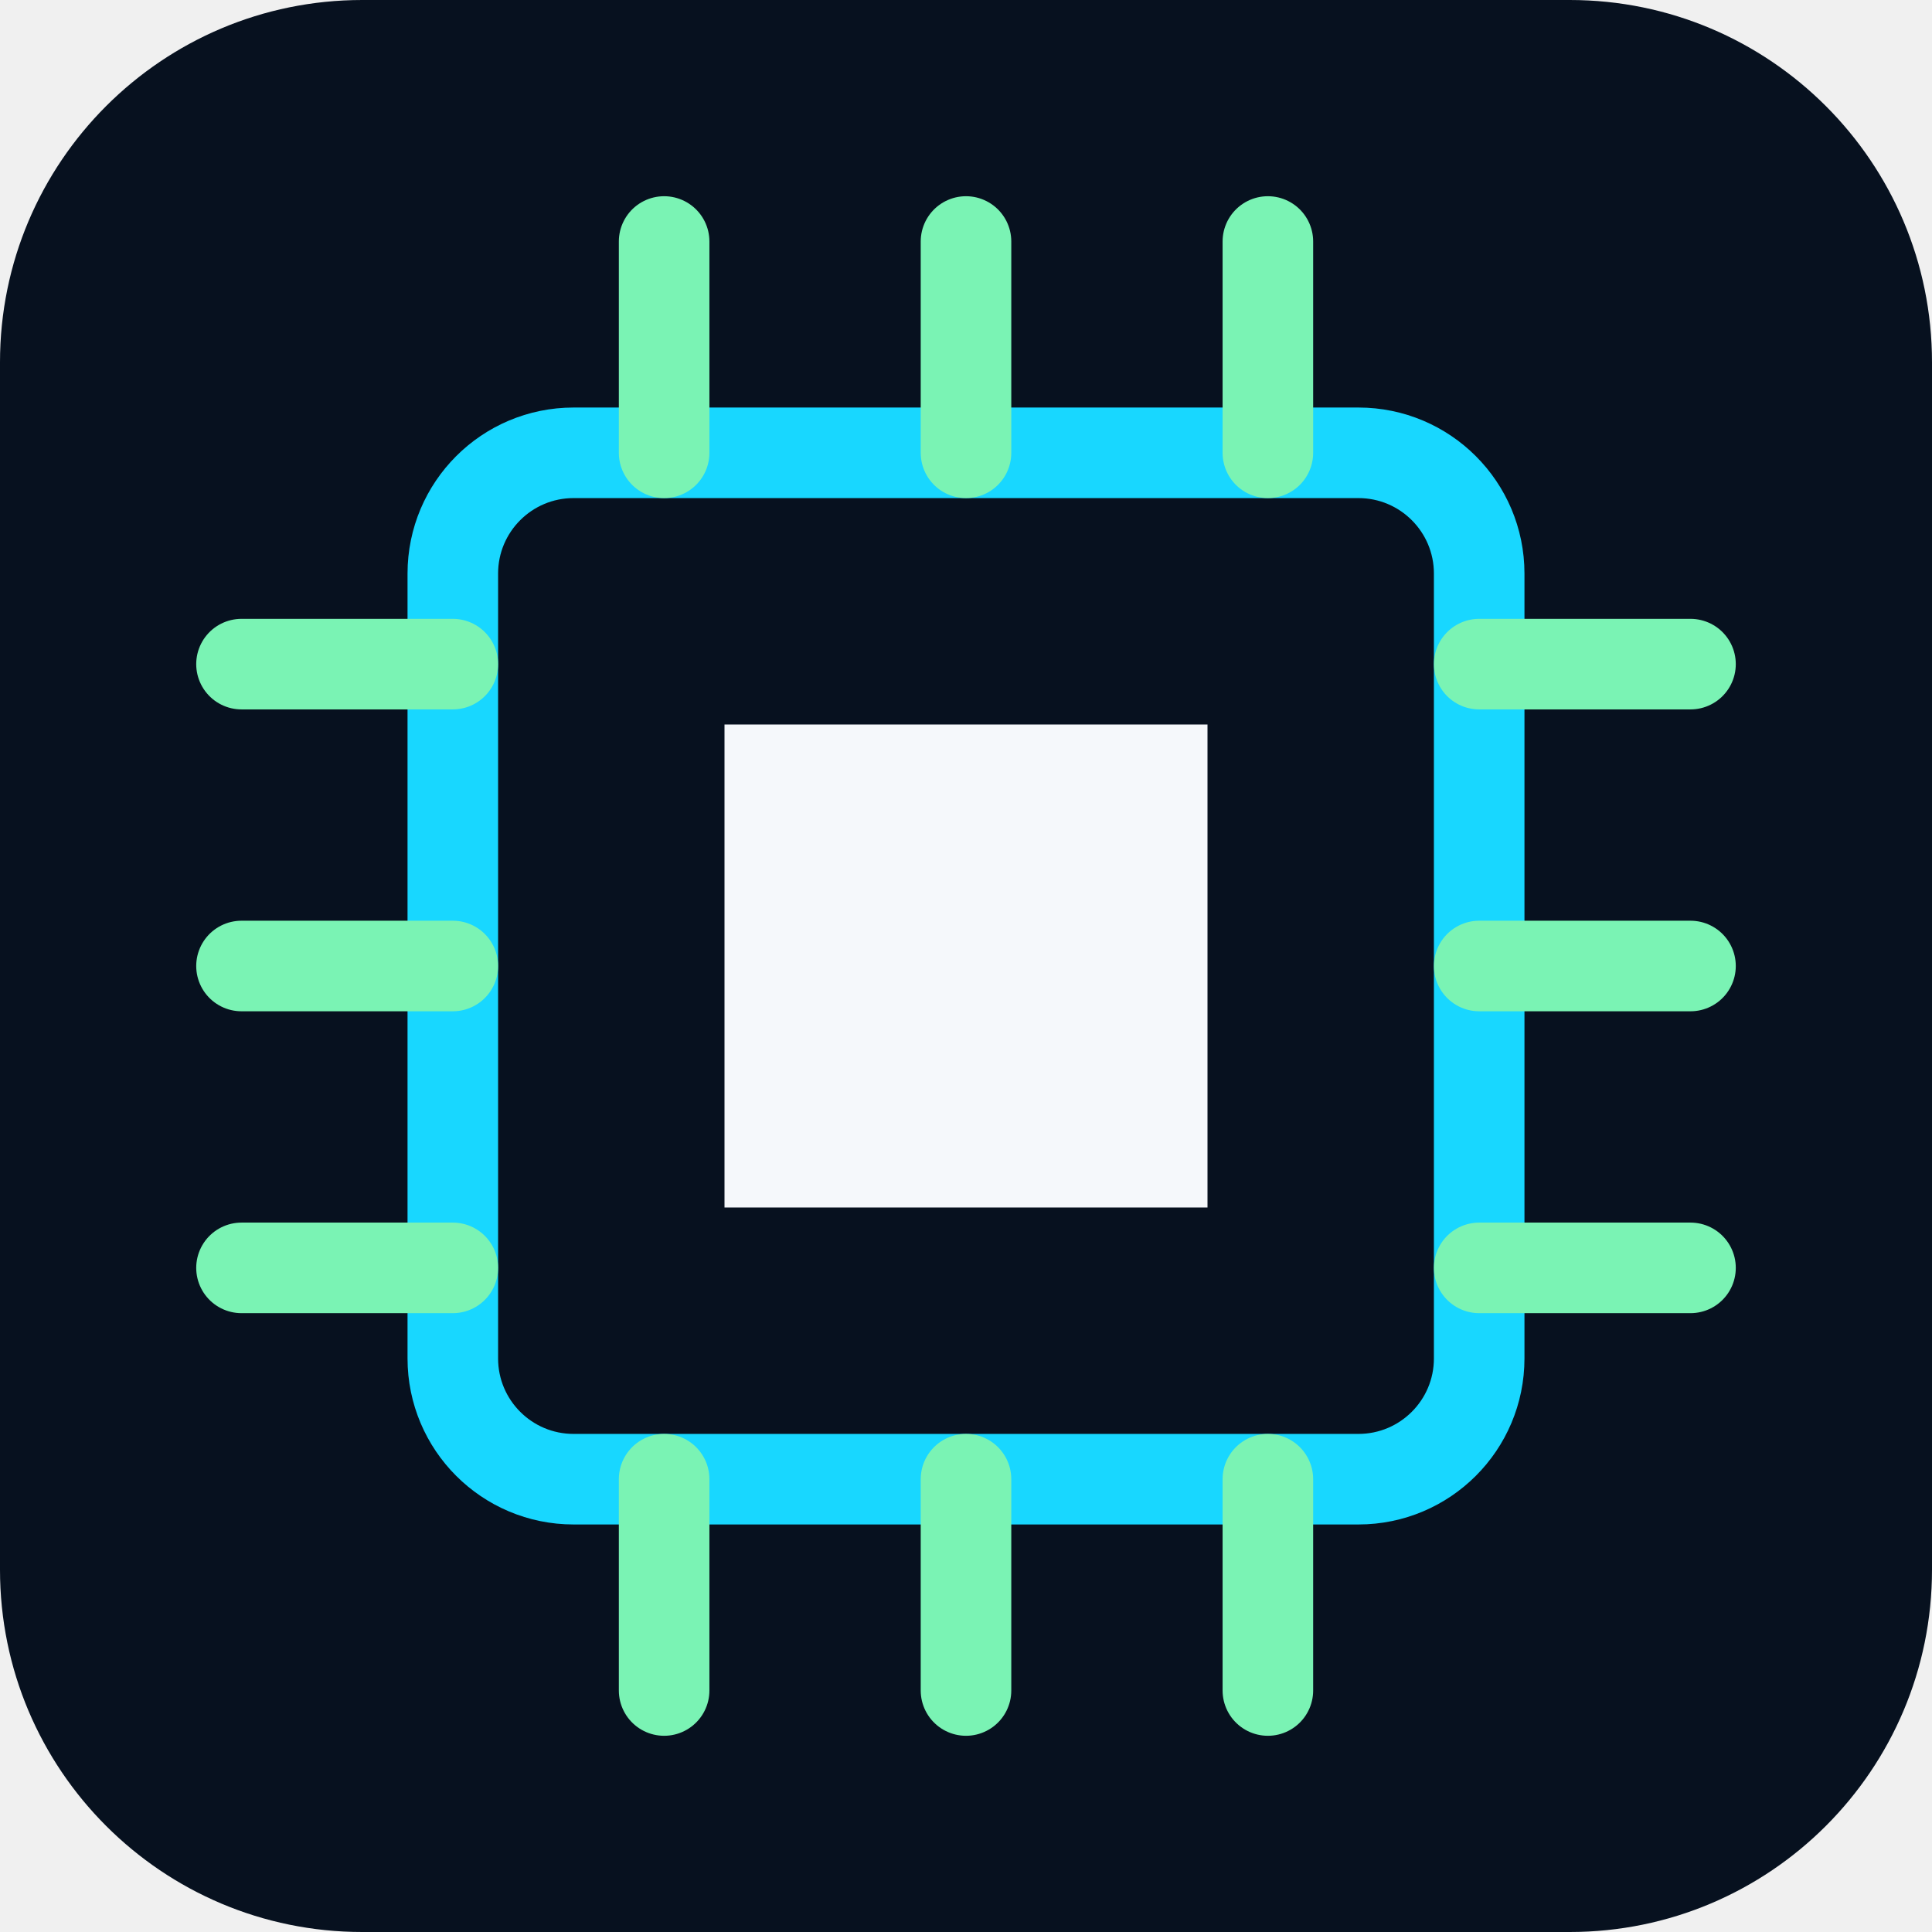
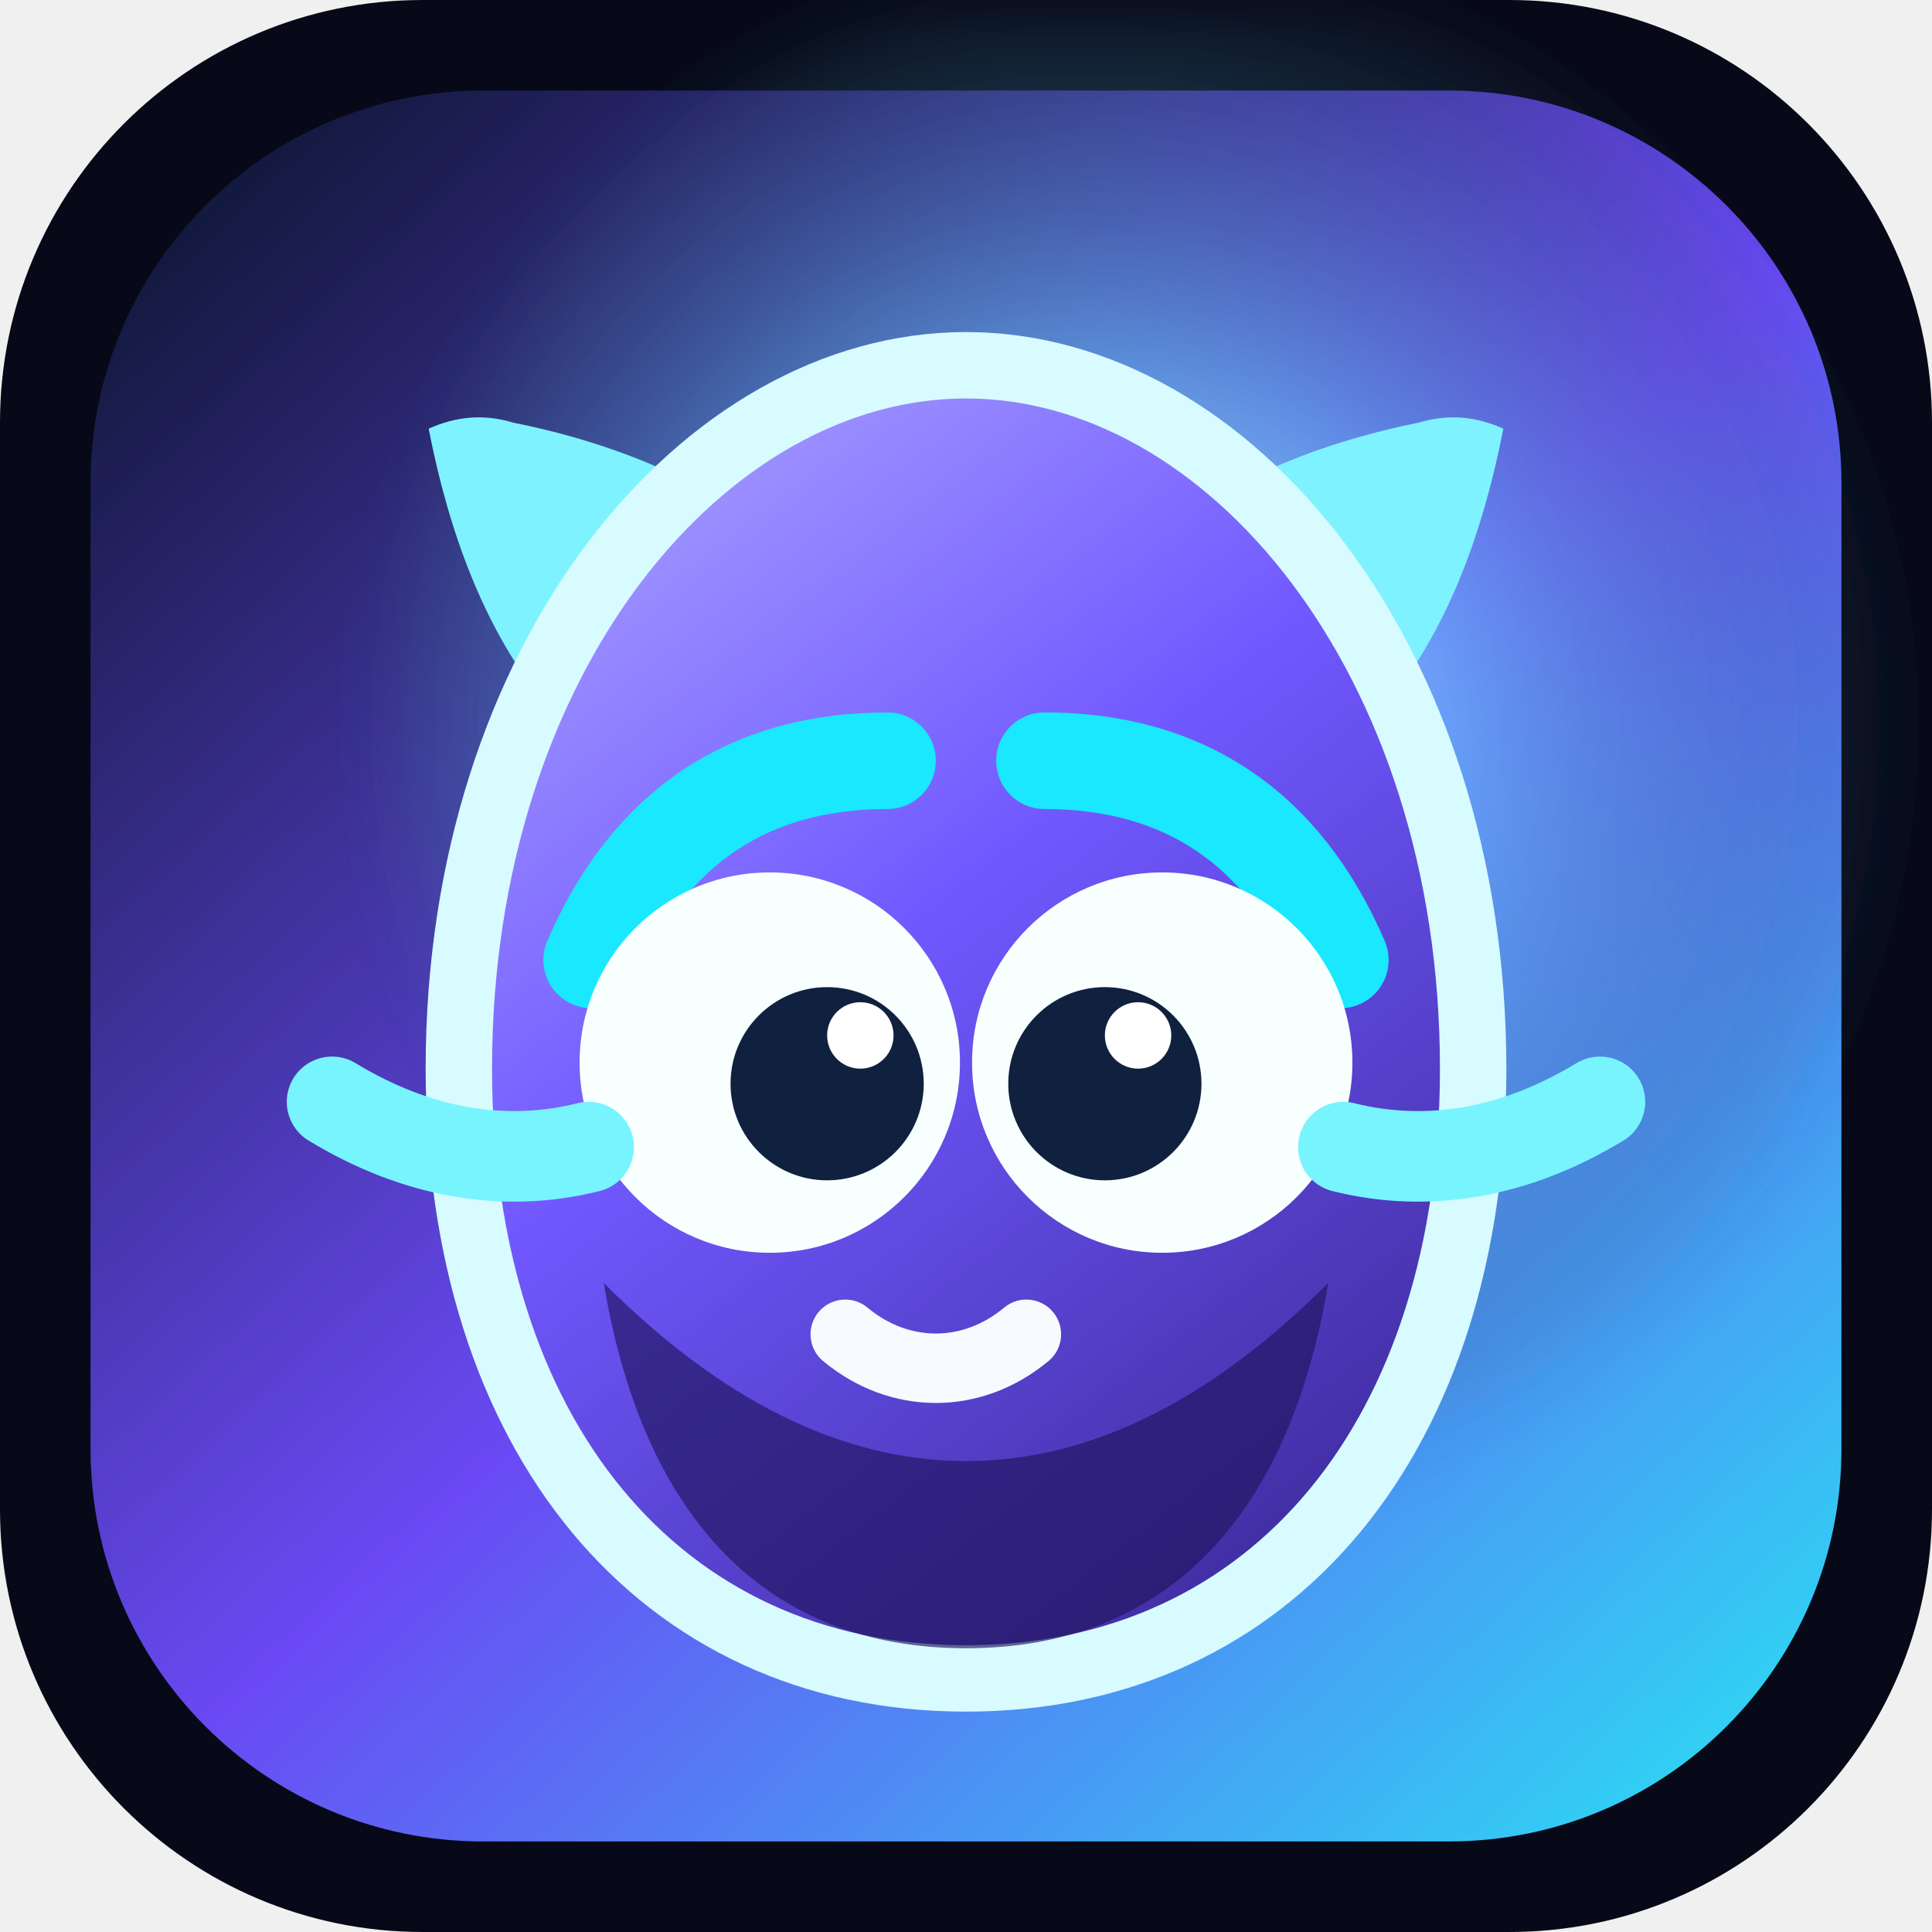
- <svg xmlns="http://www.w3.org/2000/svg" viewBox="0 0 64 64" role="img" aria-label="Bitácora Intel">
-   <rect width="64" height="64" rx="12" fill="#07111f" />
-   <rect x="15" y="15" width="34" height="34" rx="4" fill="none" stroke="#18d7ff" stroke-width="3" />
-   <path d="M24 24h16v16H24z" fill="#f5f8fb" />
-   <path d="M8 22h7M8 32h7M8 42h7M49 22h7M49 32h7M49 42h7M22 8v7M32 8v7M42 8v7M22 49v7M32 49v7M42 49v7" stroke="#7af3b4" stroke-width="3" stroke-linecap="round" />
+ <svg xmlns="http://www.w3.org/2000/svg" viewBox="0 0 64 64" role="img" aria-label="Miraidon Blogs">
+   <defs>
+     <linearGradient id="bg" x1="8" y1="6" x2="56" y2="58" gradientUnits="userSpaceOnUse">
+       <stop offset="0" stop-color="#151a42" />
+       <stop offset=".52" stop-color="#6f4dff" />
+       <stop offset="1" stop-color="#35d8ff" />
+     </linearGradient>
+     <linearGradient id="face" x1="14" y1="10" x2="50" y2="56" gradientUnits="userSpaceOnUse">
+       <stop offset="0" stop-color="#b9b6ff" />
+       <stop offset=".45" stop-color="#7058ff" />
+       <stop offset="1" stop-color="#311f82" />
+     </linearGradient>
+     <radialGradient id="glow" cx="36" cy="24" r="31" gradientUnits="userSpaceOnUse">
+       <stop offset="0" stop-color="#eaffff" stop-opacity=".95" />
+       <stop offset=".38" stop-color="#69e7ff" stop-opacity=".5" />
+       <stop offset="1" stop-color="#0b1029" stop-opacity="0" />
+     </radialGradient>
+     <filter id="soft" x="-20%" y="-20%" width="140%" height="140%">
+       <feGaussianBlur stdDeviation="1.2" />
+     </filter>
+   </defs>
+   <rect width="64" height="64" rx="14" fill="#070918" />
+   <rect x="3" y="3" width="58" height="58" rx="13" fill="url(#bg)" opacity=".95" />
+   <circle cx="38" cy="24" r="25" fill="url(#glow)" filter="url(#soft)" />
+   <path d="M17 14c5.5 1.1 9.7 3.7 12.6 7.8L24 27.2c-5.1-1.4-8.4-5.8-9.8-13 .9-.4 1.8-.5 2.8-.2Z" fill="#7ff2ff" />
+   <path d="M47 14c-5.5 1.1-9.7 3.7-12.6 7.8l5.6 5.4c5.1-1.4 8.4-5.8 9.8-13-.9-.4-1.8-.5-2.8-.2Z" fill="#7ff2ff" />
+   <path d="M15.2 35.4c0-13.6 8.1-23.3 16.8-23.3s16.8 9.7 16.8 23.3c0 12.1-6.6 20.2-16.8 20.2s-16.8-8.1-16.8-20.2Z" fill="url(#face)" stroke="#d7fbff" stroke-width="2.2" />
+   <path d="M20 42.5c3.9 3.9 7.9 5.9 12 5.9s8.1-2 12-5.9c-1.3 7.8-5.4 12.1-12 12.1S21.3 50.3 20 42.5Z" fill="#20145e" opacity=".66" />
+   <path d="M19.6 31.8c1.9-4.4 5.2-6.6 9.8-6.6" fill="none" stroke="#1ae8ff" stroke-width="3.2" stroke-linecap="round" />
+   <path d="M44.4 31.8c-1.9-4.4-5.2-6.6-9.8-6.6" fill="none" stroke="#1ae8ff" stroke-width="3.2" stroke-linecap="round" />
+   <circle cx="25.5" cy="35.2" r="6.3" fill="#f8ffff" />
+   <circle cx="38.5" cy="35.2" r="6.3" fill="#f8ffff" />
+   <circle cx="27.4" cy="35.9" r="3.2" fill="#10213f" />
+   <circle cx="36.6" cy="35.9" r="3.2" fill="#10213f" />
+   <circle cx="28.5" cy="34.3" r="1.1" fill="#ffffff" />
+   <circle cx="37.7" cy="34.3" r="1.1" fill="#ffffff" />
+   <path d="M28 44.2c1.8 1.5 4.2 1.5 6 0" fill="none" stroke="#f7fbff" stroke-width="2.3" stroke-linecap="round" />
+   <path d="M11 36.5c2.8 1.7 5.7 2.2 8.5 1.5" fill="none" stroke="#78f4ff" stroke-width="3" stroke-linecap="round" />
+   <path d="M53 36.5c-2.8 1.7-5.7 2.2-8.5 1.5" fill="none" stroke="#78f4ff" stroke-width="3" stroke-linecap="round" />
</svg>
